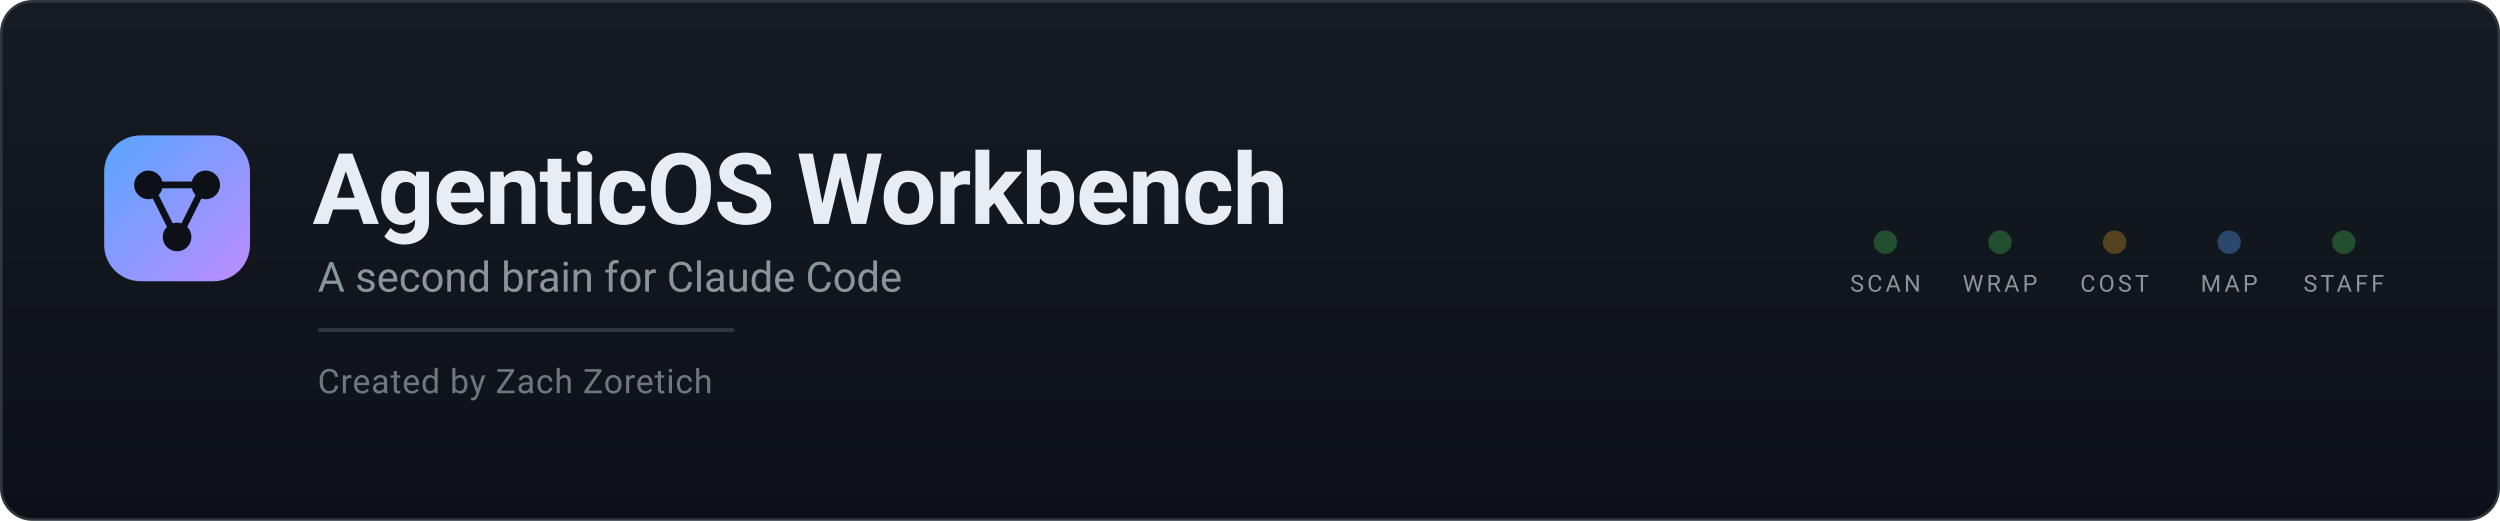
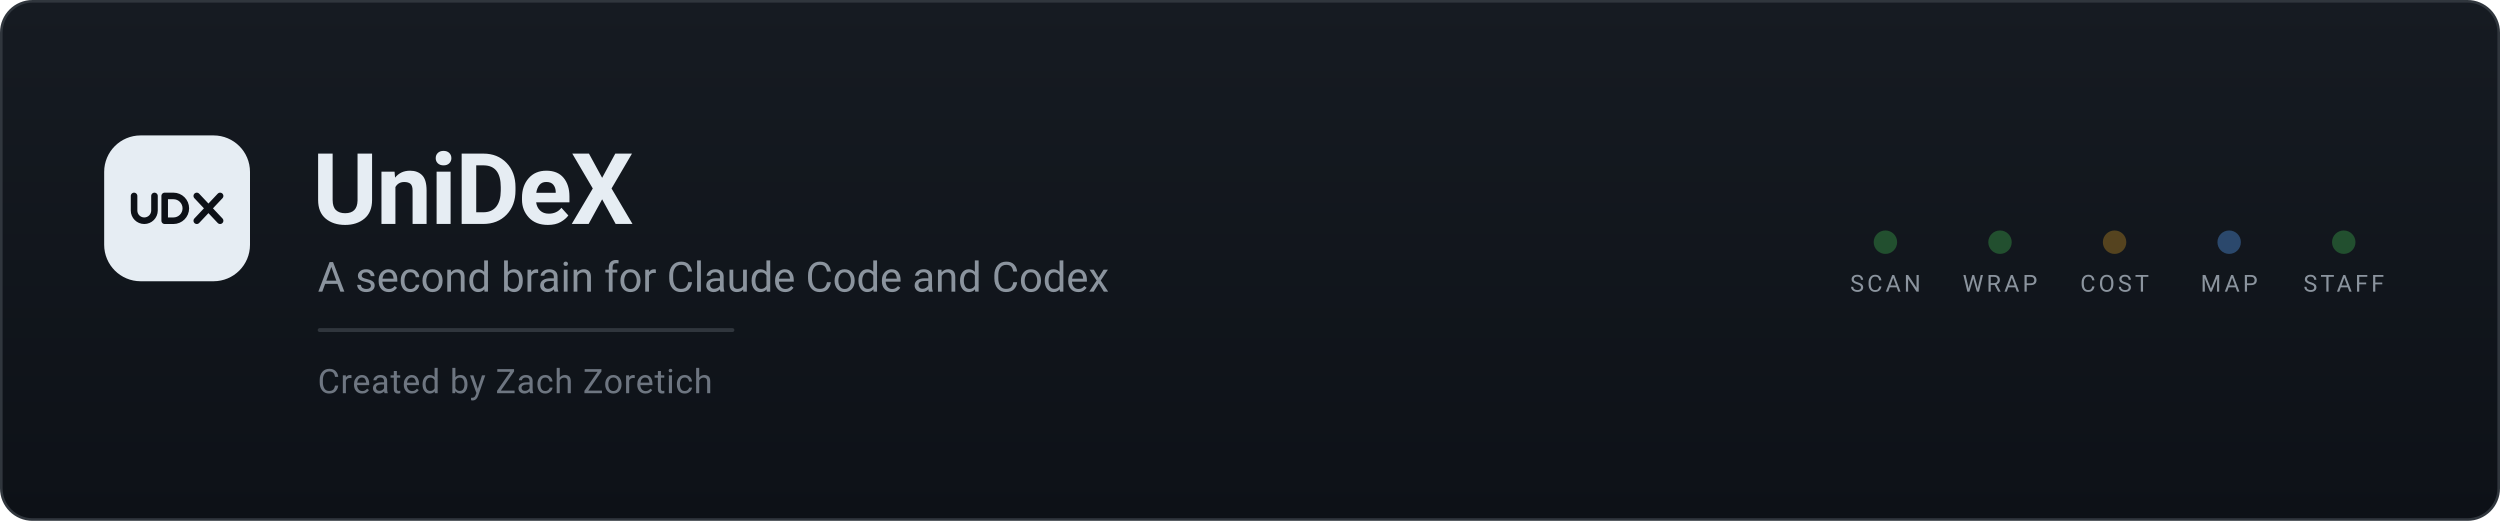
- <svg xmlns="http://www.w3.org/2000/svg" width="960" height="200" viewBox="0 0 960 200" fill="none" role="img" aria-label="AgenticOS Workbench — a second brain for Claude Code. Created by Zach Zoretich.">
+ <svg xmlns="http://www.w3.org/2000/svg" width="960" height="200" viewBox="0 0 960 200" fill="none" role="img" aria-label="UniDeX — a second brain for Claude Code and Codex. Created by Zach Zoretich.">
  <defs>
    <linearGradient id="card" x1="0" y1="0" x2="0" y2="1">
      <stop offset="0" stop-color="#161b22" />
      <stop offset="1" stop-color="#0d1117" />
    </linearGradient>
-     <linearGradient id="mark" x1="0" y1="0" x2="1" y2="1">
-       <stop offset="0" stop-color="#58a6ff" />
-       <stop offset="1" stop-color="#bc8cff" />
-     </linearGradient>
  </defs>
  <rect x="0.5" y="0.5" width="959" height="199" rx="12" fill="url(#card)" stroke="#30363d" />
-   <rect x="40" y="52" width="56" height="56" rx="14" fill="url(#mark)" />
-   <g stroke="#0d1117" stroke-width="2.6" stroke-linecap="round" fill="#0d1117">
-     <circle cx="57" cy="71" r="4.2" />
-     <circle cx="79" cy="71" r="4.2" />
-     <circle cx="68" cy="91" r="4.2" />
-     <path d="M61.2 71 H74.8" />
-     <path d="M59.4 74.8 L65.6 87.2" />
-     <path d="M76.6 74.8 L70.4 87.2" />
+   <rect x="40" y="52" width="56" height="56" rx="14" fill="#e6edf3" />
+   <g transform="translate(49.8 73.56) scale(0.28)" stroke="#0d1117" stroke-width="9" stroke-linecap="round" stroke-linejoin="round" fill="none">
+     <path d="M6 6V26a14 14 0 0 0 28 0V6 M48 6V40H60a17 17 0 0 0 0-34H48Z M92 6L124 40 M124 6L92 40" />
  </g>
-   <text x="120" y="86" font-family="ui-sans-serif,-apple-system,BlinkMacSystemFont,'Segoe UI',Roboto,Helvetica,Arial,sans-serif" font-size="38" font-weight="600" letter-spacing="-0.5" fill="#e6edf3">AgenticOS Workbench</text>
-   <text x="122" y="112" font-family="ui-sans-serif,-apple-system,BlinkMacSystemFont,'Segoe UI',Roboto,Helvetica,Arial,sans-serif" font-size="16" fill="#8b949e">A second brain for Claude Code</text>
+   <text x="120" y="86" font-family="ui-sans-serif,-apple-system,BlinkMacSystemFont,'Segoe UI',Roboto,Helvetica,Arial,sans-serif" font-size="38" font-weight="600" letter-spacing="-0.5" fill="#e6edf3">UniDeX</text>
+   <text x="122" y="112" font-family="ui-sans-serif,-apple-system,BlinkMacSystemFont,'Segoe UI',Roboto,Helvetica,Arial,sans-serif" font-size="16" fill="#8b949e">A second brain for Claude Code and Codex</text>
  <rect x="122" y="126" width="160" height="1.5" rx="0.75" fill="#30363d" />
  <text x="122" y="151" font-family="ui-sans-serif,-apple-system,BlinkMacSystemFont,'Segoe UI',Roboto,Helvetica,Arial,sans-serif" font-size="13" letter-spacing="0.3" fill="#6e7681">Created by Zach Zoretich</text>
  <circle cx="724" cy="93" r="4.5" fill="#3fb950" opacity="0.35">
    <animate attributeName="opacity" values="0.35;1;0.35" dur="3s" begin="0.0s" repeatCount="indefinite" />
  </circle>
  <text x="724" y="112" font-family="ui-sans-serif,-apple-system,BlinkMacSystemFont,'Segoe UI',Roboto,Helvetica,Arial,sans-serif" font-size="9" letter-spacing="1.2" text-anchor="middle" fill="#8b949e">SCAN</text>
  <circle cx="768" cy="93" r="4.5" fill="#3fb950" opacity="0.35">
    <animate attributeName="opacity" values="0.35;1;0.35" dur="3s" begin="0.4s" repeatCount="indefinite" />
  </circle>
  <text x="768" y="112" font-family="ui-sans-serif,-apple-system,BlinkMacSystemFont,'Segoe UI',Roboto,Helvetica,Arial,sans-serif" font-size="9" letter-spacing="1.2" text-anchor="middle" fill="#8b949e">WRAP</text>
  <circle cx="812" cy="93" r="4.5" fill="#d29922" opacity="0.35">
    <animate attributeName="opacity" values="0.35;1;0.35" dur="3s" begin="0.8s" repeatCount="indefinite" />
  </circle>
  <text x="812" y="112" font-family="ui-sans-serif,-apple-system,BlinkMacSystemFont,'Segoe UI',Roboto,Helvetica,Arial,sans-serif" font-size="9" letter-spacing="1.2" text-anchor="middle" fill="#8b949e">COST</text>
  <circle cx="856" cy="93" r="4.5" fill="#58a6ff" opacity="0.35">
    <animate attributeName="opacity" values="0.35;1;0.35" dur="3s" begin="1.2s" repeatCount="indefinite" />
  </circle>
  <text x="856" y="112" font-family="ui-sans-serif,-apple-system,BlinkMacSystemFont,'Segoe UI',Roboto,Helvetica,Arial,sans-serif" font-size="9" letter-spacing="1.2" text-anchor="middle" fill="#8b949e">MAP</text>
  <circle cx="900" cy="93" r="4.5" fill="#3fb950" opacity="0.35">
    <animate attributeName="opacity" values="0.35;1;0.35" dur="3s" begin="1.6s" repeatCount="indefinite" />
  </circle>
  <text x="900" y="112" font-family="ui-sans-serif,-apple-system,BlinkMacSystemFont,'Segoe UI',Roboto,Helvetica,Arial,sans-serif" font-size="9" letter-spacing="1.2" text-anchor="middle" fill="#8b949e">STAFF</text>
</svg>
